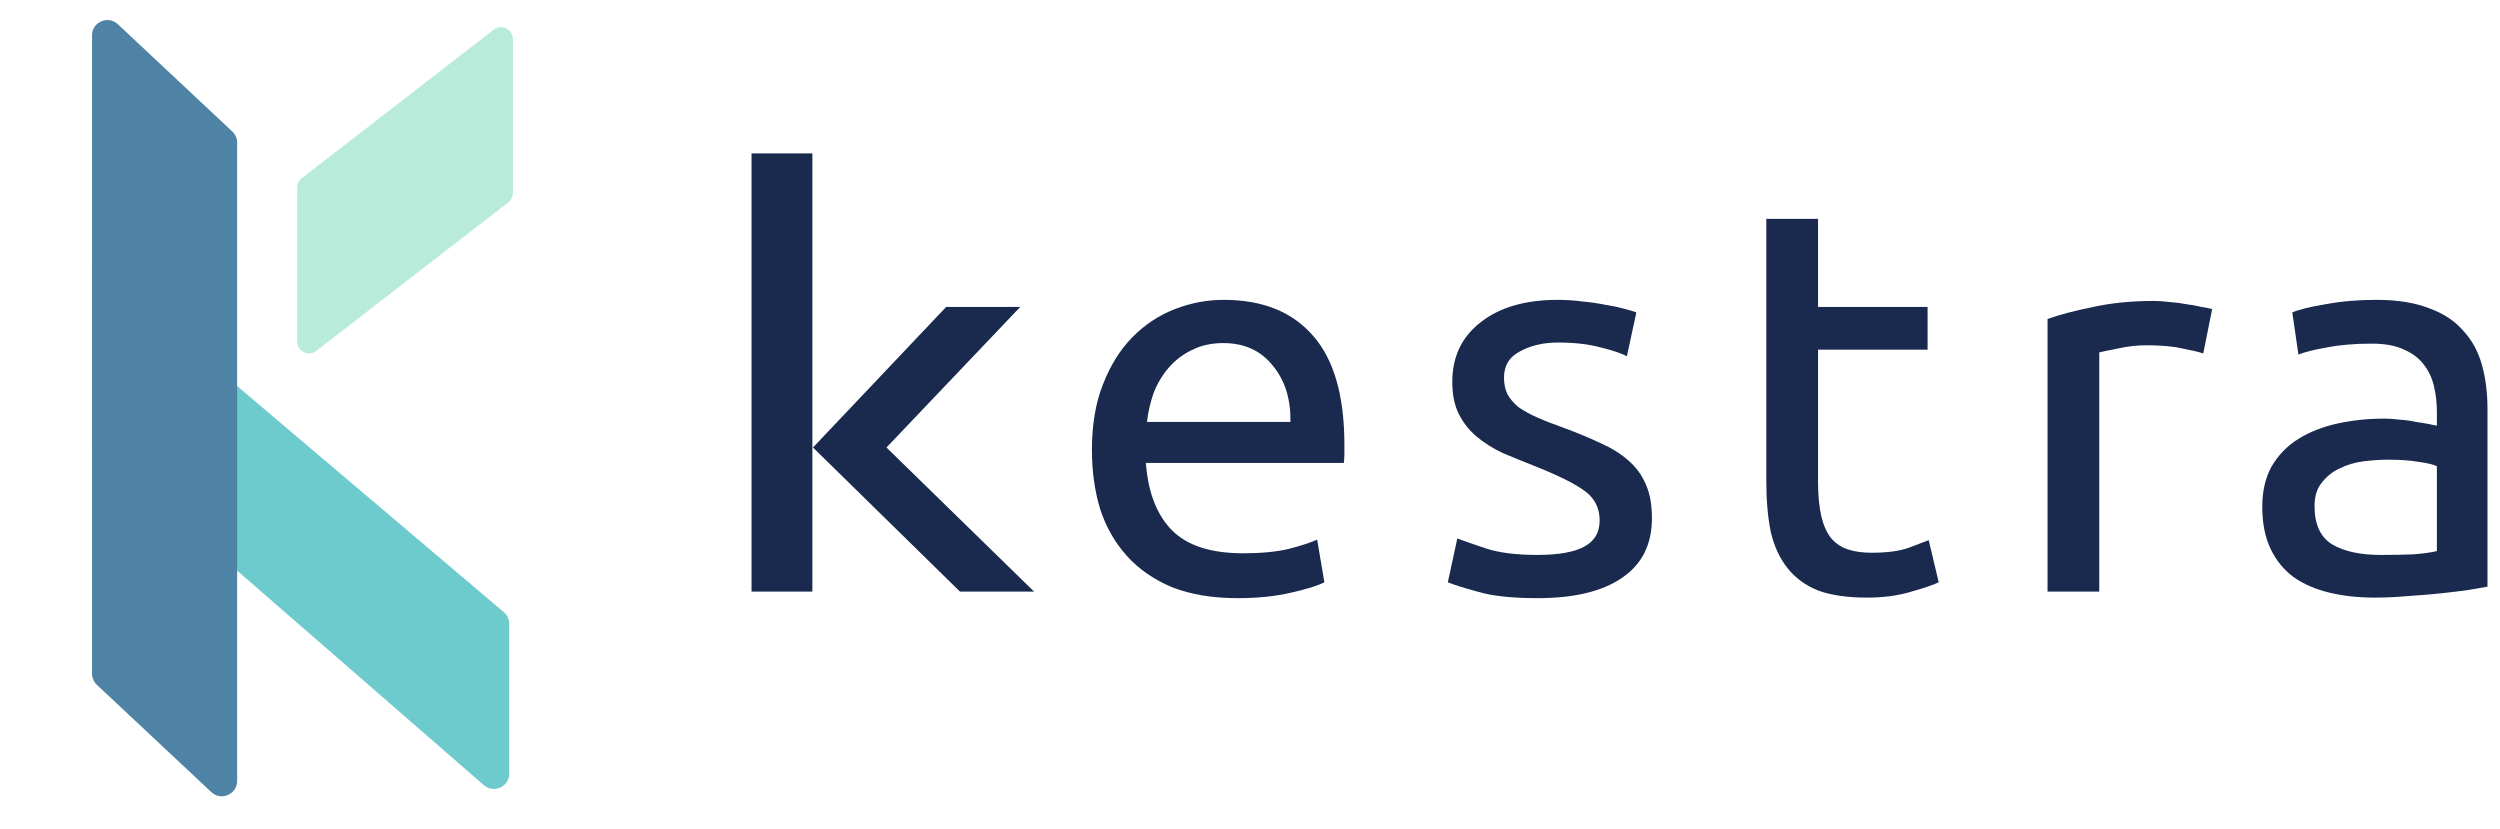
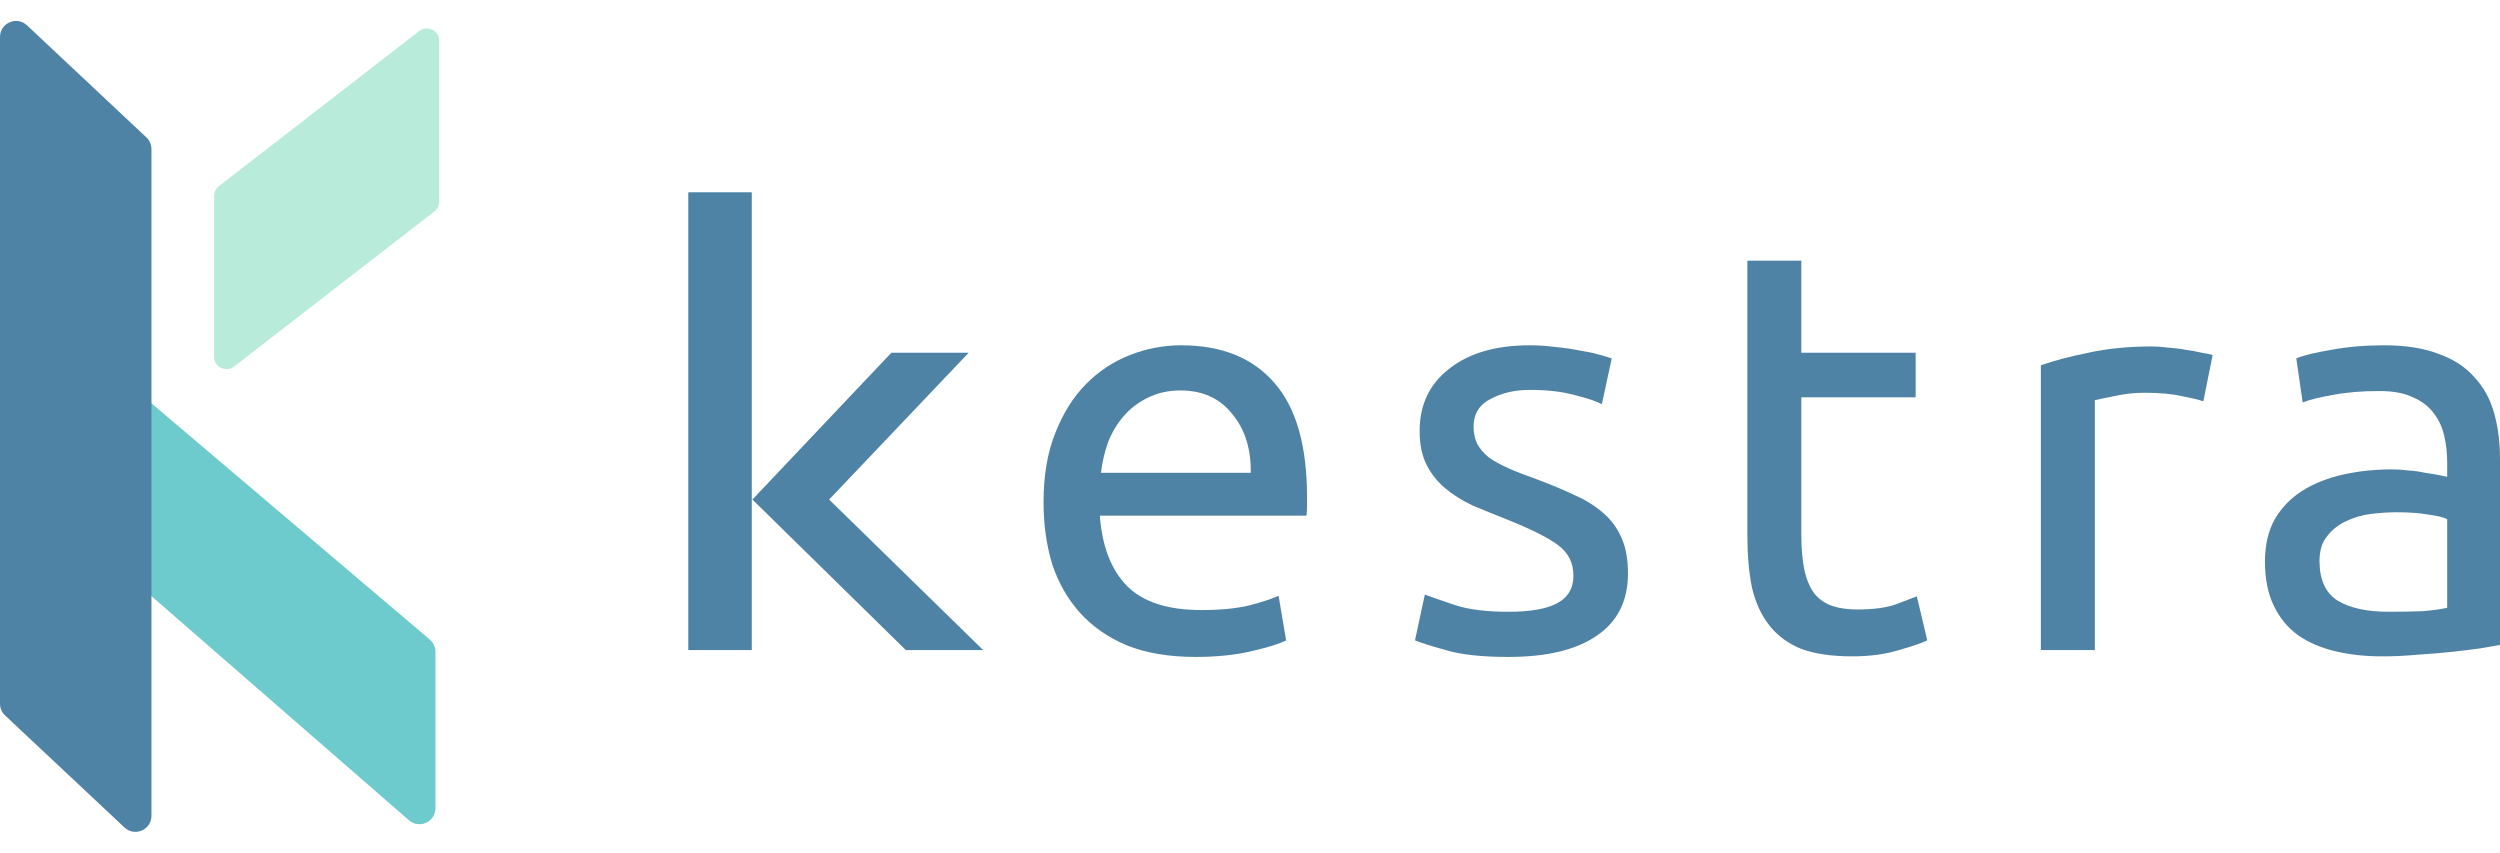
- <svg xmlns="http://www.w3.org/2000/svg" width="163" height="54" viewBox="0 0 163 54" fill="none">
-   <path d="M33.203 50.438V40.677C33.203 40.383 33.074 40.104 32.85 39.914L6 17.15V28.977L31.547 51.192C32.194 51.755 33.203 51.295 33.203 50.438Z" fill="#6DCACD" />
-   <path d="M15.146 8.574L7.684 1.579C7.045 0.98 6 1.433 6 2.308V43.92C6 44.197 6.114 44.461 6.316 44.65L13.778 51.645C14.417 52.244 15.462 51.791 15.462 50.916V9.304C15.462 9.027 15.348 8.763 15.146 8.574Z" fill="#4F83A5" />
-   <path d="M20.627 22.872C20.121 23.265 19.376 22.912 19.376 22.279V12.214C19.376 11.983 19.484 11.765 19.669 11.621L32.188 1.939C32.695 1.546 33.44 1.9 33.44 2.532V12.597C33.44 12.828 33.332 13.046 33.147 13.19L20.627 22.872Z" fill="#B8EBD9" />
-   <path d="M49 10H52.967V38.572H49V10ZM53.006 29.177L61.687 20.014H66.518L57.798 29.177L67.422 38.572H62.59L53.006 29.177Z" fill="#192A4E" />
-   <path d="M71.194 29.328C71.194 27.687 71.436 26.259 71.919 25.046C72.403 23.808 73.043 22.785 73.841 21.977C74.638 21.168 75.557 20.561 76.596 20.156C77.636 19.752 78.699 19.55 79.787 19.55C82.325 19.55 84.271 20.335 85.624 21.905C86.978 23.452 87.655 25.819 87.655 29.007C87.655 29.15 87.655 29.34 87.655 29.578C87.655 29.792 87.643 29.995 87.618 30.185H74.711C74.856 32.112 75.424 33.575 76.415 34.575C77.406 35.574 78.953 36.074 81.056 36.074C82.24 36.074 83.231 35.978 84.029 35.788C84.851 35.574 85.467 35.372 85.878 35.181L86.35 37.965C85.939 38.179 85.213 38.405 84.174 38.643C83.159 38.881 81.999 39 80.693 39C79.05 39 77.624 38.762 76.415 38.286C75.231 37.787 74.252 37.108 73.478 36.252C72.705 35.395 72.124 34.384 71.738 33.218C71.375 32.029 71.194 30.732 71.194 29.328ZM84.138 27.508C84.162 26.009 83.775 24.784 82.978 23.832C82.204 22.857 81.129 22.369 79.751 22.369C78.977 22.369 78.288 22.524 77.684 22.833C77.104 23.119 76.608 23.499 76.198 23.975C75.787 24.451 75.46 24.998 75.219 25.617C75.001 26.235 74.856 26.866 74.783 27.508H84.138Z" fill="#192A4E" />
-   <path d="M100.237 36.181C101.614 36.181 102.63 36.002 103.282 35.645C103.959 35.288 104.297 34.717 104.297 33.932C104.297 33.123 103.971 32.481 103.318 32.005C102.666 31.529 101.59 30.994 100.092 30.399C99.366 30.113 98.665 29.828 97.989 29.543C97.336 29.233 96.768 28.876 96.284 28.472C95.801 28.067 95.414 27.58 95.124 27.009C94.834 26.438 94.689 25.736 94.689 24.903C94.689 23.261 95.306 21.965 96.538 21.013C97.771 20.037 99.451 19.55 101.578 19.55C102.11 19.55 102.642 19.585 103.173 19.657C103.705 19.704 104.201 19.776 104.66 19.871C105.119 19.942 105.518 20.026 105.856 20.121C106.219 20.216 106.497 20.299 106.69 20.37L106.074 23.226C105.711 23.035 105.143 22.845 104.37 22.655C103.596 22.441 102.666 22.333 101.578 22.333C100.635 22.333 99.814 22.524 99.113 22.904C98.412 23.261 98.061 23.832 98.061 24.617C98.061 25.022 98.134 25.379 98.279 25.688C98.448 25.997 98.69 26.283 99.004 26.545C99.342 26.783 99.753 27.009 100.237 27.223C100.72 27.437 101.3 27.663 101.977 27.901C102.871 28.234 103.669 28.567 104.37 28.9C105.071 29.209 105.663 29.578 106.147 30.006C106.654 30.435 107.041 30.958 107.307 31.577C107.573 32.172 107.706 32.909 107.706 33.789C107.706 35.502 107.053 36.799 105.748 37.679C104.467 38.56 102.63 39 100.237 39C98.569 39 97.263 38.857 96.321 38.572C95.378 38.31 94.737 38.108 94.399 37.965L95.016 35.11C95.402 35.253 96.019 35.467 96.865 35.752C97.711 36.038 98.835 36.181 100.237 36.181Z" fill="#192A4E" />
-   <path d="M118.536 20.014H125.679V22.797H118.536V31.363C118.536 32.291 118.609 33.064 118.754 33.682C118.899 34.277 119.116 34.753 119.406 35.11C119.696 35.443 120.059 35.681 120.494 35.824C120.929 35.967 121.437 36.038 122.017 36.038C123.032 36.038 123.842 35.931 124.446 35.717C125.074 35.479 125.509 35.312 125.751 35.217L126.404 37.965C126.065 38.132 125.473 38.334 124.627 38.572C123.781 38.834 122.814 38.964 121.727 38.964C120.446 38.964 119.382 38.81 118.536 38.5C117.714 38.167 117.049 37.679 116.542 37.037C116.034 36.395 115.672 35.61 115.454 34.682C115.261 33.73 115.164 32.636 115.164 31.398V14.268H118.536V20.014Z" fill="#192A4E" />
-   <path d="M140.461 19.621C140.751 19.621 141.078 19.645 141.44 19.692C141.827 19.716 142.202 19.764 142.564 19.835C142.927 19.883 143.253 19.942 143.543 20.014C143.858 20.061 144.087 20.109 144.232 20.156L143.652 23.047C143.386 22.952 142.939 22.845 142.311 22.726C141.706 22.583 140.921 22.512 139.954 22.512C139.325 22.512 138.697 22.583 138.068 22.726C137.464 22.845 137.065 22.928 136.872 22.976V38.572H133.5V20.799C134.298 20.513 135.289 20.252 136.473 20.014C137.658 19.752 138.987 19.621 140.461 19.621Z" fill="#192A4E" />
-   <path d="M155.223 36.181C156.02 36.181 156.721 36.169 157.326 36.145C157.954 36.097 158.474 36.026 158.885 35.931V30.399C158.643 30.28 158.244 30.185 157.688 30.113C157.157 30.018 156.504 29.971 155.73 29.971C155.223 29.971 154.679 30.006 154.099 30.078C153.543 30.149 153.023 30.304 152.54 30.542C152.081 30.756 151.694 31.065 151.38 31.47C151.065 31.85 150.908 32.362 150.908 33.004C150.908 34.194 151.295 35.027 152.068 35.502C152.842 35.955 153.893 36.181 155.223 36.181ZM154.933 19.55C156.286 19.55 157.422 19.728 158.341 20.085C159.284 20.418 160.033 20.906 160.589 21.548C161.169 22.167 161.58 22.916 161.822 23.797C162.063 24.653 162.184 25.605 162.184 26.652V38.251C161.894 38.298 161.483 38.37 160.951 38.465C160.444 38.536 159.864 38.607 159.211 38.679C158.559 38.75 157.845 38.81 157.072 38.857C156.323 38.929 155.573 38.964 154.824 38.964C153.76 38.964 152.781 38.857 151.887 38.643C150.993 38.429 150.219 38.096 149.567 37.644C148.914 37.168 148.406 36.549 148.044 35.788C147.681 35.027 147.5 34.111 147.5 33.04C147.5 32.017 147.705 31.137 148.116 30.399C148.551 29.662 149.132 29.067 149.857 28.615C150.582 28.163 151.428 27.829 152.395 27.615C153.362 27.401 154.377 27.294 155.44 27.294C155.779 27.294 156.129 27.318 156.492 27.366C156.854 27.389 157.193 27.437 157.507 27.508C157.845 27.556 158.136 27.603 158.377 27.651C158.619 27.699 158.788 27.734 158.885 27.758V26.83C158.885 26.283 158.824 25.748 158.704 25.224C158.583 24.677 158.365 24.201 158.051 23.797C157.737 23.368 157.302 23.035 156.746 22.797C156.214 22.536 155.513 22.405 154.643 22.405C153.531 22.405 152.552 22.488 151.706 22.655C150.884 22.797 150.268 22.952 149.857 23.119L149.458 20.37C149.893 20.18 150.618 20.002 151.633 19.835C152.649 19.645 153.748 19.55 154.933 19.55Z" fill="#192A4E" />
+ <svg xmlns="http://www.w3.org/2000/svg" width="642" height="219" viewBox="0 0 642 219" fill="none">
+   <path d="M111.82 207.536V167.372C111.82 166.164 111.289 165.016 110.368 164.234L0 70.567V119.233L105.012 210.641C107.673 212.957 111.82 211.065 111.82 207.536Z" fill="#6DCACD" />
+   <path d="M37.595 35.281L6.922 6.496C4.297 4.032 0 5.895 0 9.498V180.717C0 181.855 0.47 182.941 1.299 183.719L31.972 212.504C34.597 214.968 38.894 213.104 38.894 209.502V38.283C38.894 37.145 38.424 36.059 37.595 35.281Z" fill="#4F83A5" />
+   <path d="M60.125 94.112C58.044 95.727 54.981 94.274 54.981 91.672V50.259C54.981 49.308 55.425 48.409 56.185 47.819L107.648 7.978C109.729 6.363 112.792 7.816 112.792 10.418V51.831C112.792 52.782 112.349 53.681 111.588 54.271L60.125 94.112Z" fill="#B8EBD9" />
+   <path d="M176.753 49.376H193.06V166.94H176.753V49.376ZM193.221 128.282L228.903 90.579H248.762L212.919 128.282L252.476 166.94H232.617L193.221 128.282Z" fill="#4F83A5" />
+   <path d="M267.982 128.906C267.982 122.151 268.975 116.278 270.962 111.285C272.949 106.194 275.582 101.984 278.861 98.656C282.14 95.327 285.916 92.831 290.188 91.167C294.46 89.502 298.832 88.67 303.303 88.67C313.736 88.67 321.734 91.901 327.298 98.362C332.862 104.726 335.644 114.466 335.644 127.585C335.644 128.172 335.644 128.955 335.644 129.934C335.644 130.816 335.595 131.648 335.495 132.431H282.438C283.034 140.361 285.369 146.381 289.443 150.493C293.517 154.605 299.875 156.661 308.52 156.661C313.388 156.661 317.462 156.269 320.741 155.486C324.119 154.605 326.652 153.773 328.342 152.99L330.279 164.444C328.59 165.325 325.609 166.255 321.337 167.234C317.164 168.213 312.395 168.702 307.029 168.702C300.273 168.702 294.411 167.723 289.443 165.765C284.574 163.709 280.55 160.919 277.371 157.395C274.191 153.871 271.807 149.71 270.217 144.913C268.727 140.018 267.982 134.682 267.982 128.906ZM321.188 121.417C321.287 115.25 319.697 110.208 316.419 106.292C313.239 102.278 308.818 100.271 303.154 100.271C299.975 100.271 297.143 100.908 294.659 102.18C292.275 103.355 290.238 104.921 288.549 106.879C286.86 108.837 285.518 111.089 284.525 113.634C283.63 116.18 283.034 118.774 282.736 121.417H321.188Z" fill="#4F83A5" />
+   <path d="M387.362 157.101C393.026 157.101 397.199 156.367 399.881 154.899C402.663 153.43 404.054 151.08 404.054 147.85C404.054 144.521 402.713 141.878 400.03 139.92C397.348 137.962 392.926 135.759 386.766 133.312C383.785 132.137 380.904 130.962 378.122 129.788C375.439 128.515 373.104 127.046 371.117 125.382C369.13 123.718 367.54 121.711 366.348 119.361C365.156 117.012 364.56 114.124 364.56 110.697C364.56 103.942 367.093 98.607 372.16 94.691C377.228 90.677 384.133 88.67 392.877 88.67C395.062 88.67 397.248 88.817 399.434 89.111C401.62 89.307 403.657 89.6 405.545 89.992C407.433 90.285 409.072 90.628 410.463 91.02C411.953 91.411 413.096 91.754 413.891 92.048L411.357 103.796C409.867 103.012 407.532 102.229 404.352 101.446C401.173 100.565 397.348 100.124 392.877 100.124C389.002 100.124 385.623 100.908 382.742 102.474C379.861 103.942 378.42 106.292 378.42 109.523C378.42 111.187 378.718 112.655 379.314 113.928C380.01 115.201 381.003 116.375 382.295 117.452C383.686 118.431 385.375 119.361 387.362 120.242C389.349 121.124 391.734 122.054 394.516 123.033C398.192 124.403 401.471 125.774 404.352 127.144C407.234 128.417 409.668 129.934 411.655 131.697C413.742 133.459 415.331 135.613 416.424 138.158C417.517 140.605 418.064 143.64 418.064 147.262C418.064 154.311 415.381 159.647 410.016 163.269C404.75 166.891 397.199 168.702 387.362 168.702C380.507 168.702 375.141 168.115 371.266 166.94C367.391 165.863 364.758 165.031 363.367 164.444L365.901 152.696C367.491 153.283 370.024 154.164 373.502 155.339C376.979 156.514 381.599 157.101 387.362 157.101Z" fill="#4F83A5" />
+   <path d="M462.582 90.579H491.943V102.033H462.582V137.277C462.582 141.095 462.881 144.277 463.477 146.822C464.073 149.269 464.967 151.227 466.159 152.696C467.352 154.066 468.842 155.045 470.63 155.633C472.419 156.22 474.505 156.514 476.89 156.514C481.063 156.514 484.392 156.073 486.875 155.192C489.459 154.213 491.247 153.528 492.241 153.136L494.923 164.444C493.532 165.129 491.098 165.961 487.621 166.94C484.143 168.017 480.169 168.555 475.698 168.555C470.432 168.555 466.06 167.919 462.582 166.646C459.204 165.276 456.472 163.269 454.385 160.626C452.299 157.982 450.809 154.752 449.914 150.934C449.119 147.018 448.722 142.514 448.722 137.424V66.937H462.582V90.579Z" fill="#4F83A5" />
+   <path d="M552.708 88.964C553.9 88.964 555.241 89.062 556.732 89.258C558.321 89.356 559.861 89.551 561.352 89.845C562.842 90.041 564.183 90.285 565.376 90.579C566.667 90.775 567.611 90.971 568.207 91.167L565.823 103.061C564.73 102.67 562.892 102.229 560.308 101.74C557.824 101.152 554.595 100.859 550.621 100.859C548.038 100.859 545.454 101.152 542.871 101.74C540.387 102.229 538.748 102.572 537.953 102.768V166.94H524.092V93.81C527.371 92.635 531.445 91.558 536.313 90.579C541.182 89.502 546.647 88.964 552.708 88.964Z" fill="#4F83A5" />
+   <path d="M613.385 157.101C616.664 157.101 619.545 157.052 622.029 156.954C624.612 156.759 626.748 156.465 628.438 156.073V133.312C627.444 132.822 625.805 132.431 623.519 132.137C621.333 131.746 618.651 131.55 615.471 131.55C613.385 131.55 611.149 131.697 608.765 131.99C606.479 132.284 604.343 132.92 602.356 133.899C600.468 134.78 598.878 136.053 597.587 137.717C596.295 139.284 595.649 141.389 595.649 144.032C595.649 148.927 597.239 152.353 600.419 154.311C603.598 156.171 607.92 157.101 613.385 157.101ZM612.193 88.67C617.757 88.67 622.426 89.404 626.202 90.873C630.077 92.243 633.157 94.25 635.442 96.894C637.827 99.439 639.516 102.523 640.51 106.145C641.503 109.669 642 113.585 642 117.893V165.618C640.808 165.814 639.118 166.108 636.933 166.499C634.846 166.793 632.462 167.087 629.779 167.381C627.096 167.674 624.165 167.919 620.986 168.115C617.906 168.409 614.825 168.555 611.745 168.555C607.374 168.555 603.35 168.115 599.673 167.234C595.997 166.353 592.818 164.982 590.135 163.122C587.452 161.164 585.366 158.619 583.875 155.486C582.385 152.353 581.64 148.584 581.64 144.179C581.64 139.969 582.484 136.347 584.174 133.312C585.962 130.277 588.347 127.83 591.327 125.97C594.308 124.109 597.786 122.739 601.76 121.858C605.734 120.977 609.907 120.536 614.279 120.536C615.67 120.536 617.111 120.634 618.601 120.83C620.091 120.928 621.482 121.124 622.774 121.417C624.165 121.613 625.357 121.809 626.351 122.005C627.345 122.2 628.04 122.347 628.438 122.445V118.627C628.438 116.375 628.189 114.173 627.692 112.019C627.196 109.767 626.301 107.809 625.01 106.145C623.718 104.383 621.93 103.012 619.644 102.033C617.458 100.956 614.577 100.418 611 100.418C606.43 100.418 602.406 100.761 598.928 101.446C595.55 102.033 593.016 102.67 591.327 103.355L589.688 92.048C591.476 91.264 594.457 90.53 598.63 89.845C602.803 89.062 607.324 88.67 612.193 88.67Z" fill="#4F83A5" />
</svg>
